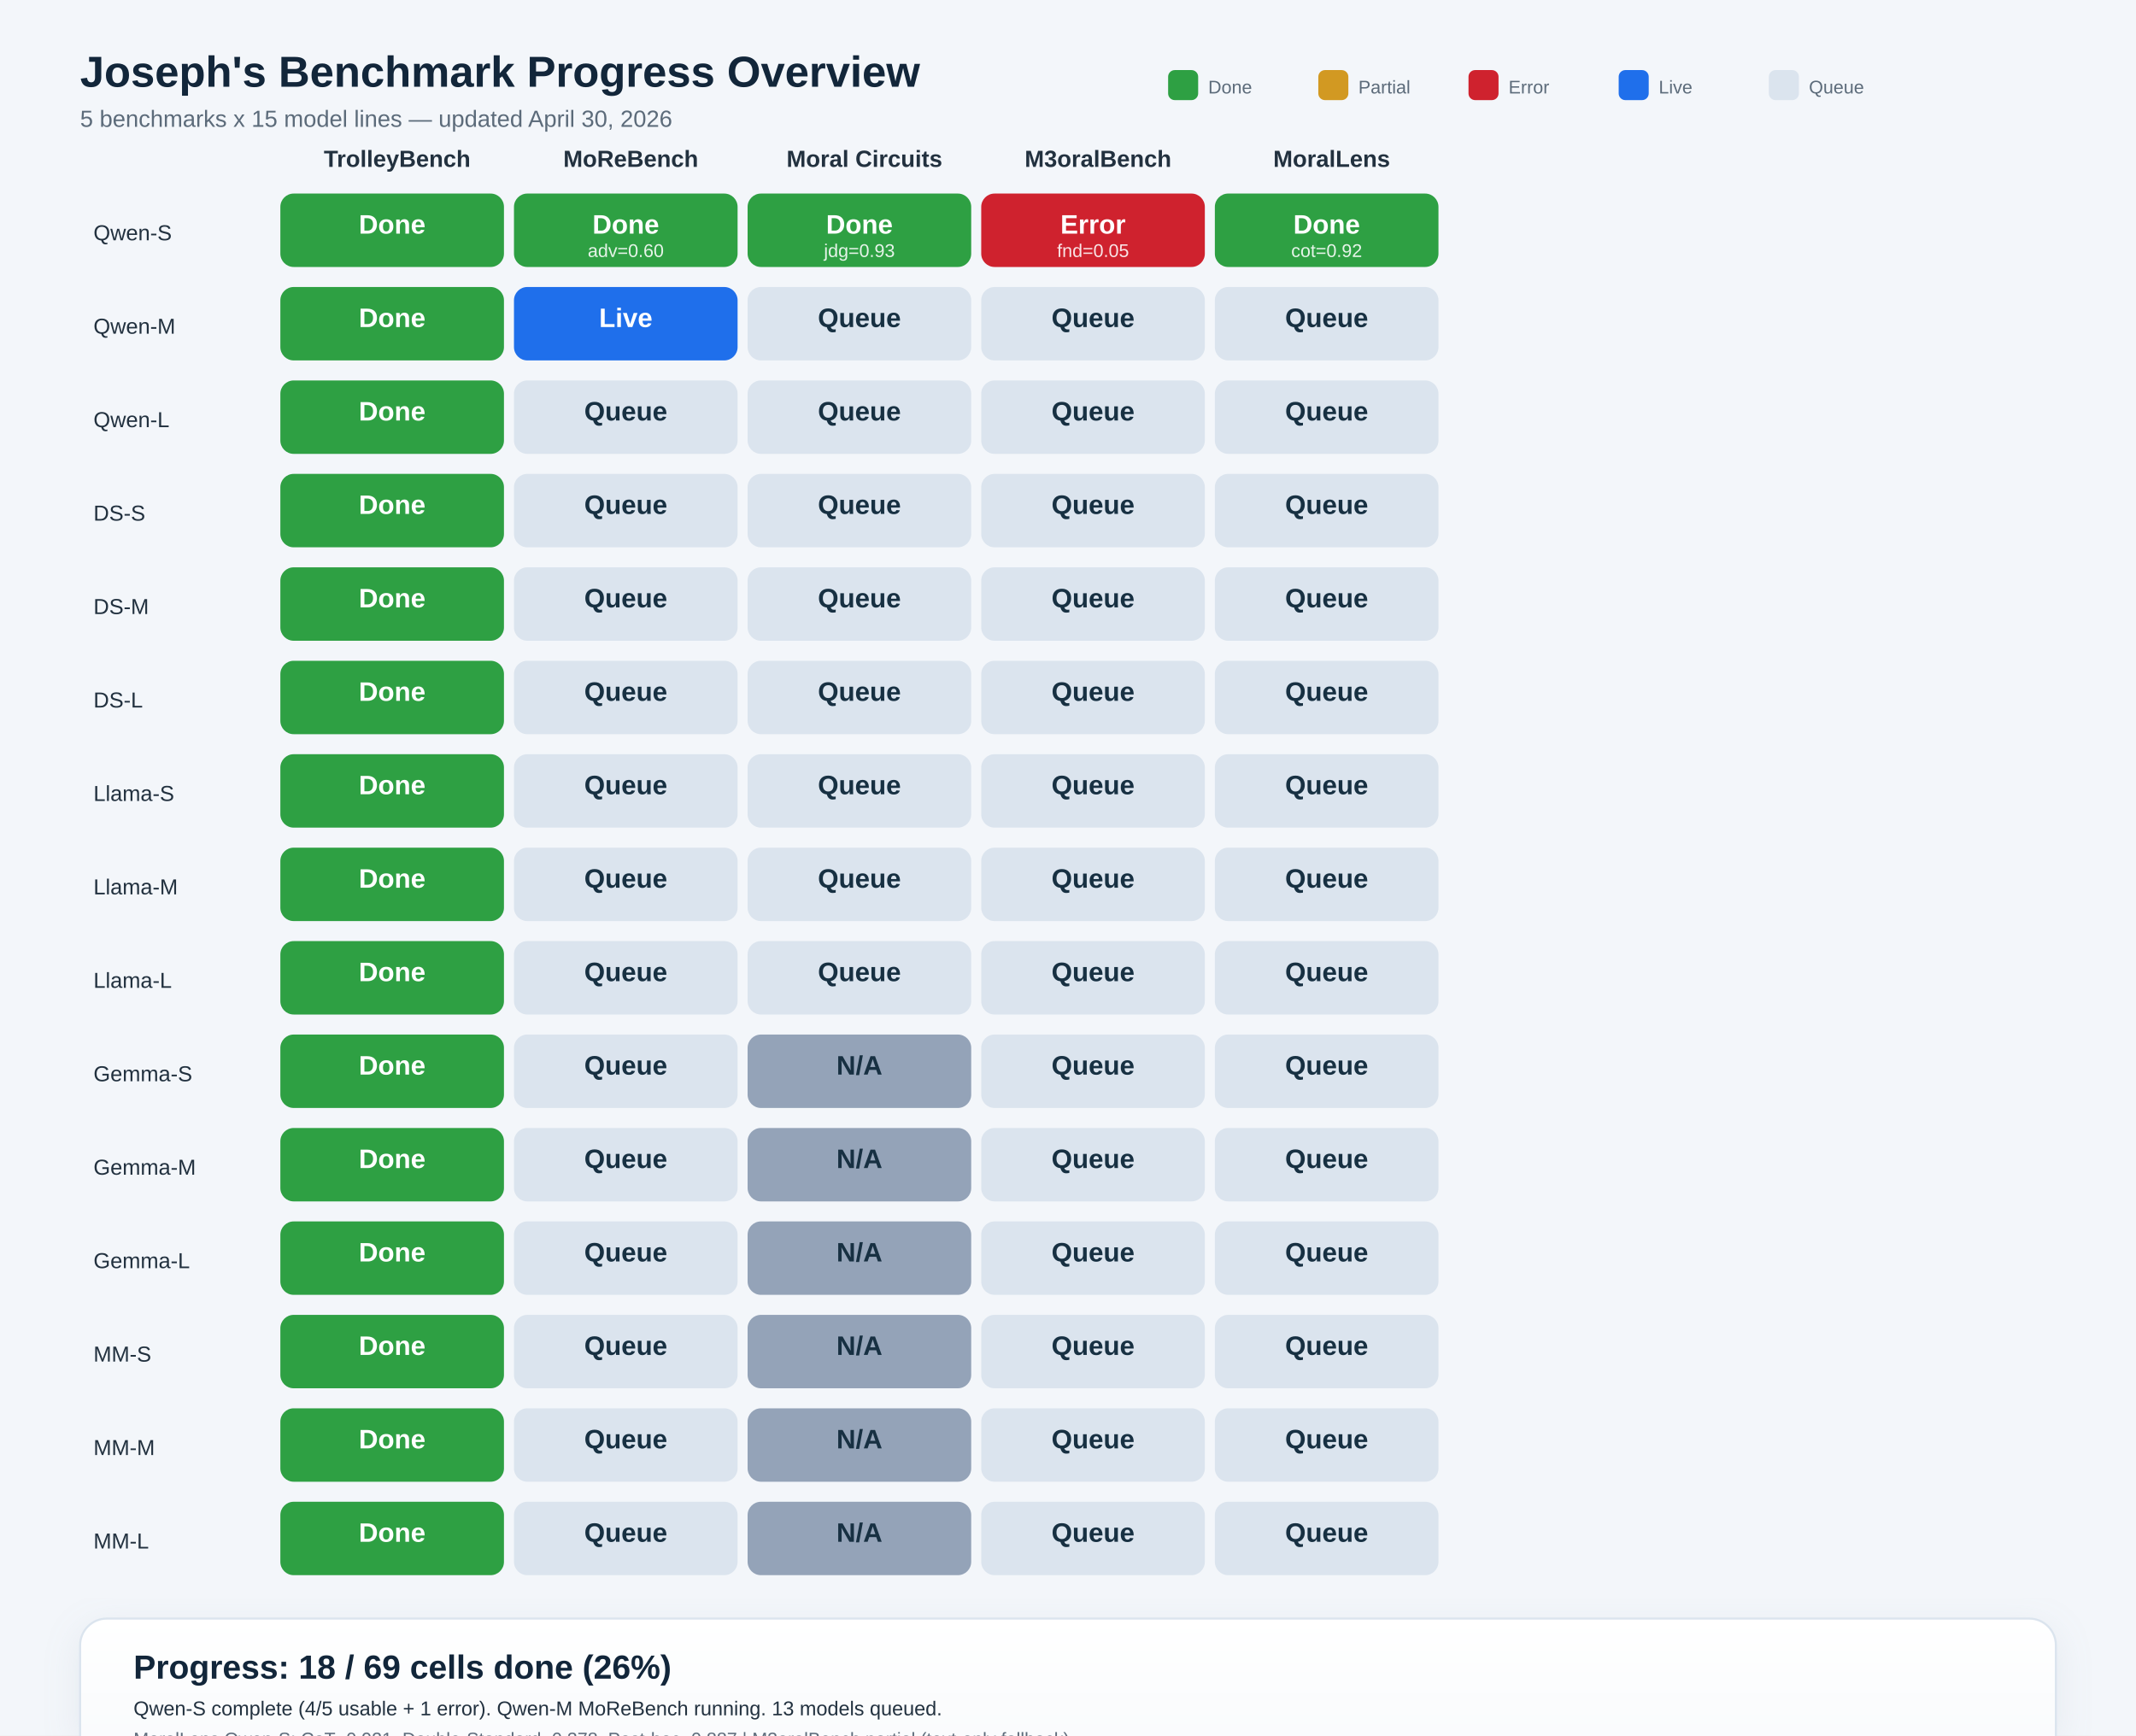
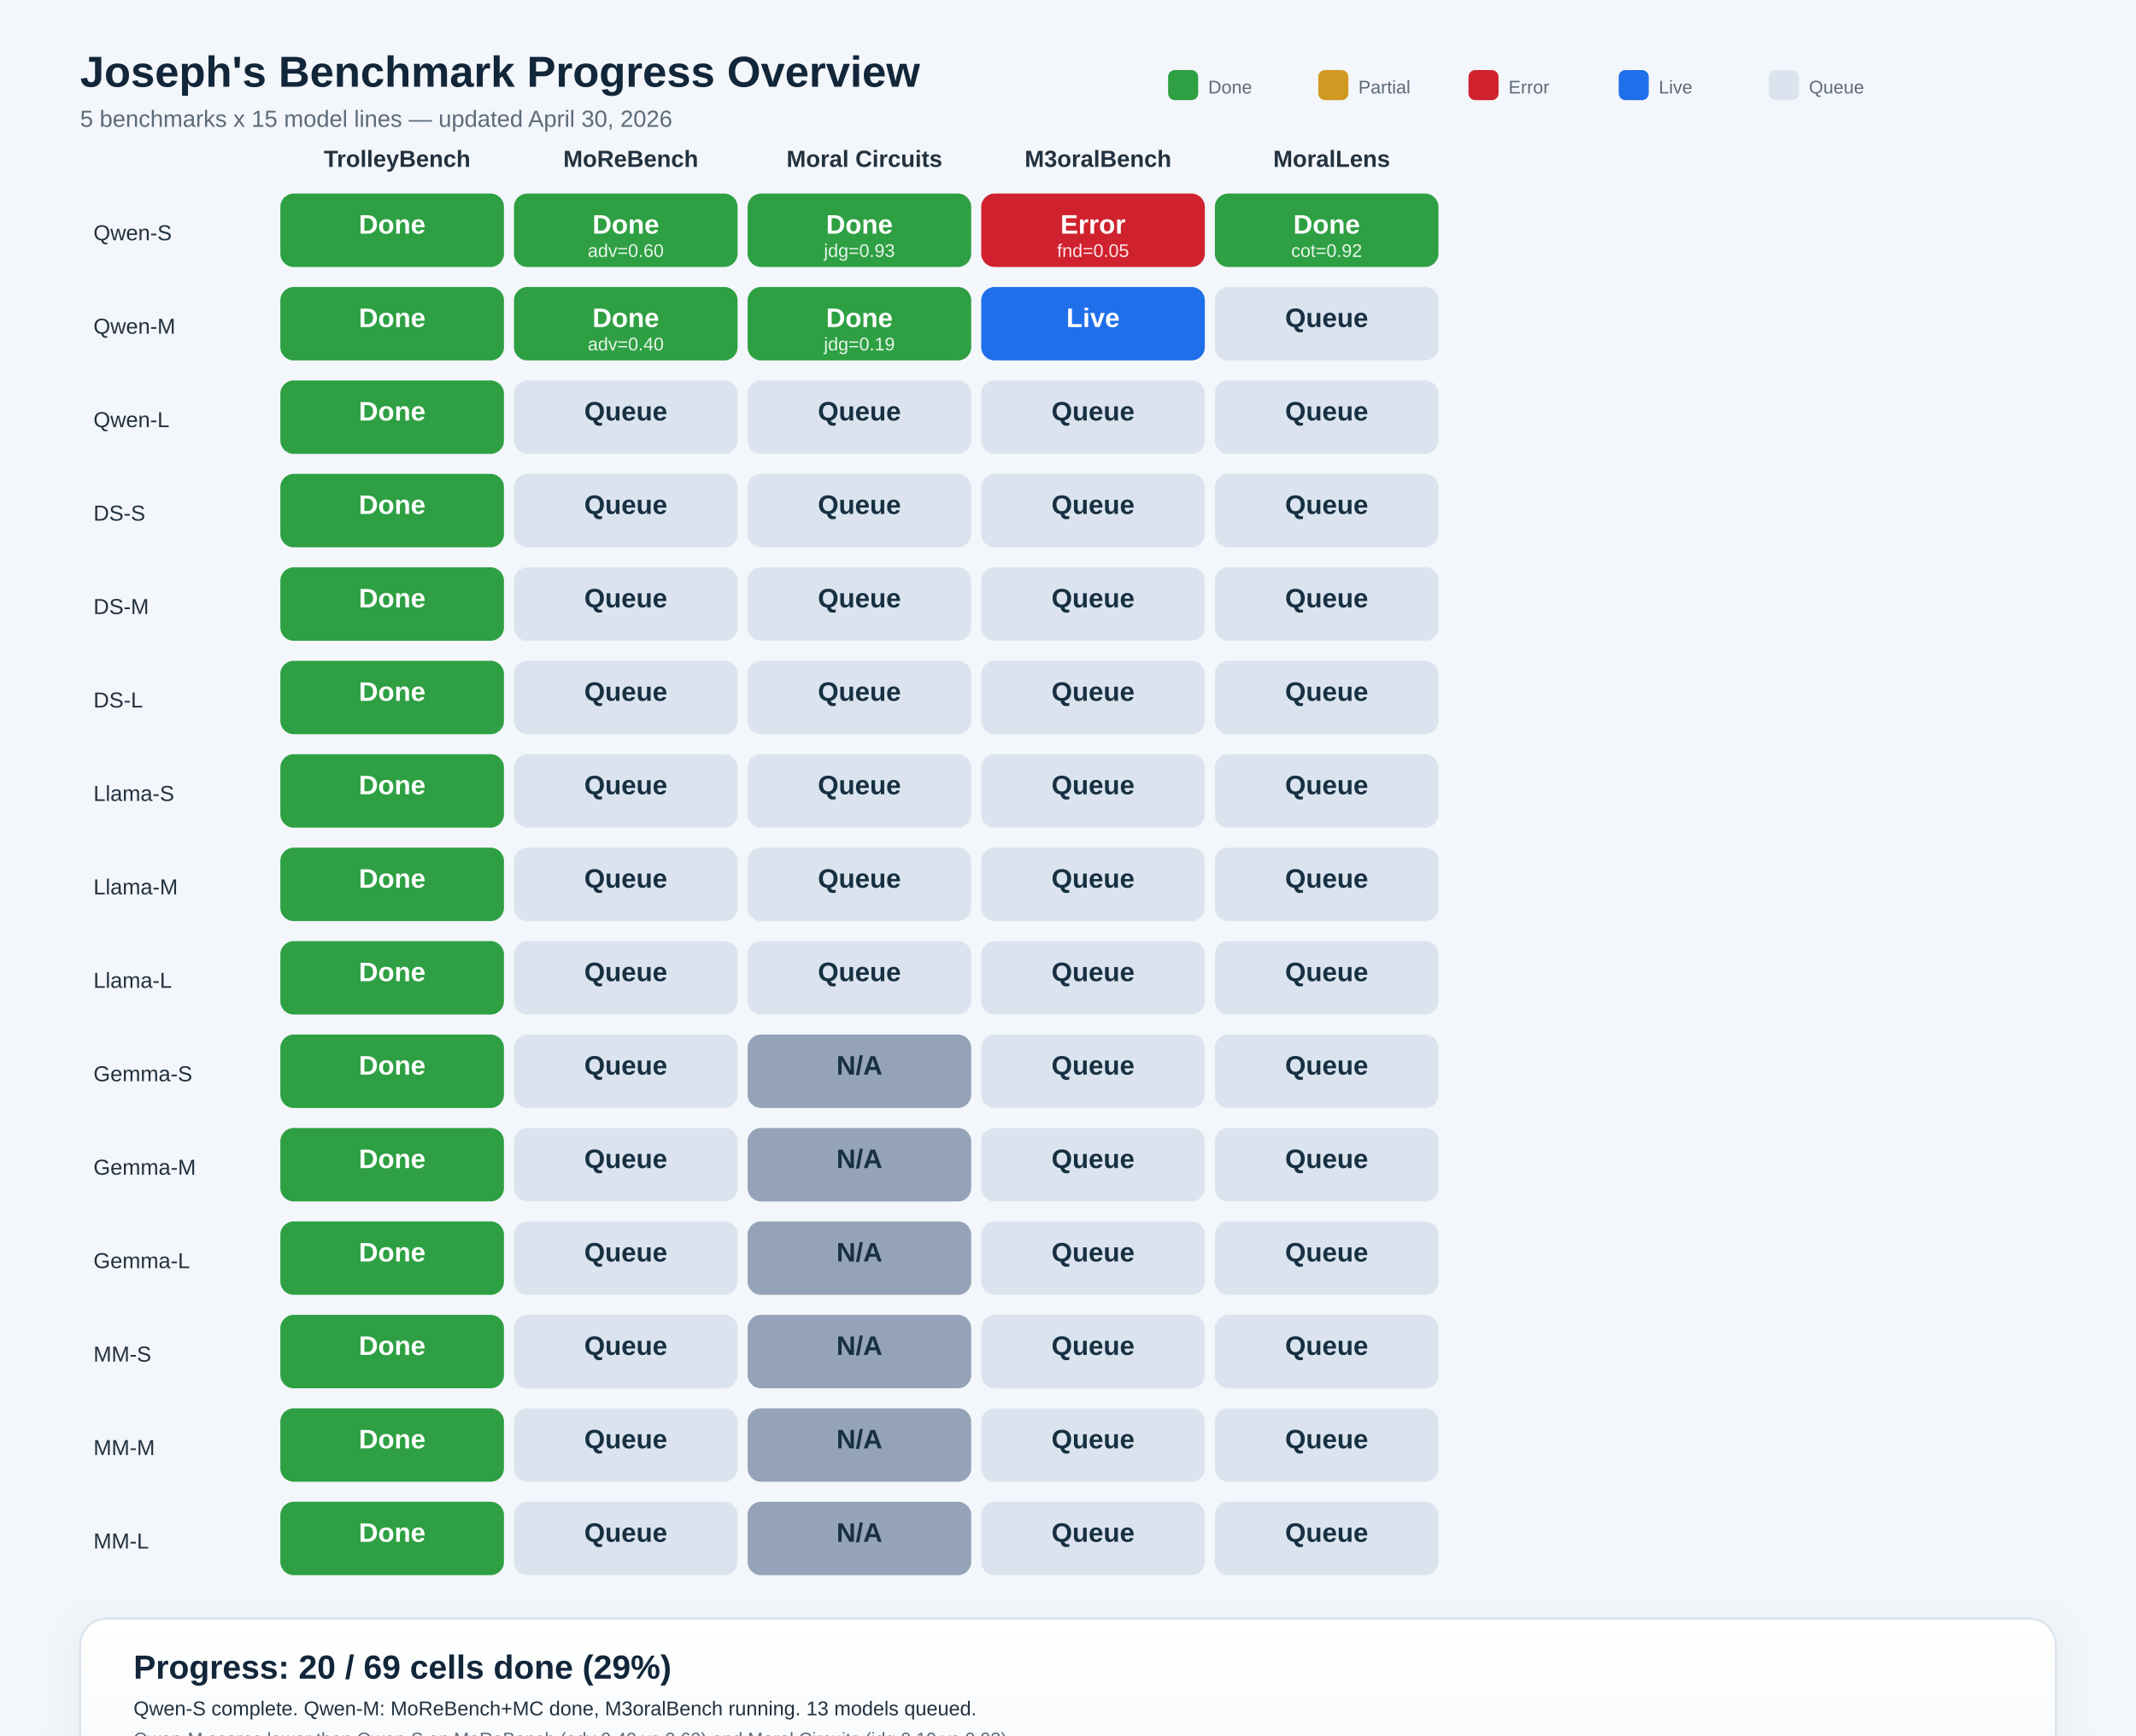
<svg xmlns="http://www.w3.org/2000/svg" width="1280" height="1040" viewBox="0 0 1280 1040" role="img">
  <defs>
    <linearGradient id="panelGradient" x1="0" x2="0" y1="0" y2="1">
      <stop offset="0%" stop-color="#ffffff" />
      <stop offset="100%" stop-color="#f8fafc" />
    </linearGradient>
    <pattern id="diagonalHatch" width="8" height="8" patternUnits="userSpaceOnUse" patternTransform="rotate(45)">
      <line x1="0" y1="0" x2="0" y2="8" stroke="#cdd6e1" stroke-width="3" />
    </pattern>
    <filter id="softShadow" x="-20%" y="-20%" width="140%" height="140%">
      <feDropShadow dx="0" dy="6" stdDeviation="10" flood-color="#9fb0c2" flood-opacity="0.18" />
    </filter>
    <style>
.canvas { fill: #f3f6fa; }
.title { font: 700 26px 'IBM Plex Sans', 'Helvetica Neue', Arial, sans-serif; fill: #12263a; }
.subtitle { font: 400 14px 'IBM Plex Sans', 'Helvetica Neue', Arial, sans-serif; fill: #5c6b7a; }
.axis { font: 600 14px 'IBM Plex Sans', 'Helvetica Neue', Arial, sans-serif; fill: #22313f; }
.label { font: 500 13px 'IBM Plex Sans', 'Helvetica Neue', Arial, sans-serif; fill: #22313f; }
.metric { font: 700 20px 'IBM Plex Sans', 'Helvetica Neue', Arial, sans-serif; fill: #12263a; }
.celltext { font: 700 16px 'IBM Plex Sans', 'Helvetica Neue', Arial, sans-serif; fill: #ffffff; }
.celltext-dark { font: 700 16px 'IBM Plex Sans', 'Helvetica Neue', Arial, sans-serif; fill: #173042; }
.cellsub { font: 500 11px 'IBM Plex Sans', 'Helvetica Neue', Arial, sans-serif; fill: rgba(255,255,255,0.88); }
.cellsub-dark { font: 600 11px 'IBM Plex Sans', 'Helvetica Neue', Arial, sans-serif; fill: #385062; }
.body { font: 500 12px 'IBM Plex Sans', 'Helvetica Neue', Arial, sans-serif; fill: #22313f; }
.small { font: 500 11px 'IBM Plex Sans', 'Helvetica Neue', Arial, sans-serif; fill: #5c6b7a; }
.tiny { font: 600 10px 'IBM Plex Sans', 'Helvetica Neue', Arial, sans-serif; fill: #6b7c8f; letter-spacing: 0.04em; }
.grid { fill: #ffffff; stroke: #d7dee6; stroke-width: 1.25; }
.panel { fill: url(#panelGradient); stroke: #dbe4ee; stroke-width: 1.25; filter: url(#softShadow); }
.subpanel { fill: #ffffff; stroke: #e2e8f0; stroke-width: 1; }
.legend-card { fill: #ffffff; stroke: #dbe4ee; stroke-width: 1; }
.guide { stroke: #d7dee6; stroke-width: 1; stroke-dasharray: 4 6; }
.baseline { stroke: #aab7c6; stroke-width: 1.1; }
.muted-cell { fill: #eef2f7; stroke: #d7dee6; stroke-width: 1; }
.muted-bar { fill: #ecf1f6; stroke: #d7dee6; stroke-width: 1; }
.outline { stroke: rgba(255,255,255,0.9); stroke-width: 1; }
</style>
  </defs>
  <rect class="canvas" width="1280" height="1040" rx="0" />
  <text class="title" x="48" y="52">Joseph's Benchmark Progress Overview</text>
  <text class="subtitle" x="48" y="76">5 benchmarks x 15 model lines — updated April 30, 2026</text>
  <rect x="700" y="42" width="18" height="18" rx="4" fill="#2ea043" />
  <text class="small" x="724" y="56">Done</text>
  <rect x="790" y="42" width="18" height="18" rx="4" fill="#d29922" />
  <text class="small" x="814" y="56">Partial</text>
  <rect x="880" y="42" width="18" height="18" rx="4" fill="#cf222e" />
  <text class="small" x="904" y="56">Error</text>
  <rect x="970" y="42" width="18" height="18" rx="4" fill="#1f6feb" />
  <text class="small" x="994" y="56">Live</text>
  <rect x="1060" y="42" width="18" height="18" rx="4" fill="#dbe4ee" />
  <text class="small" x="1084" y="56">Queue</text>
  <text class="axis" x="238" y="100" text-anchor="middle">TrolleyBench</text>
  <text class="axis" x="378" y="100" text-anchor="middle">MoReBench</text>
  <text class="axis" x="518" y="100" text-anchor="middle">Moral Circuits</text>
  <text class="axis" x="658" y="100" text-anchor="middle">M3oralBench</text>
  <text class="axis" x="798" y="100" text-anchor="middle">MoralLens</text>
  <text class="label" x="56" y="144">Qwen-S</text>
  <rect x="168" y="116" width="134" height="44" rx="8" fill="#2ea043" />
  <text class="celltext" x="235" y="140" text-anchor="middle">Done</text>
  <rect x="308" y="116" width="134" height="44" rx="8" fill="#2ea043" />
  <text class="celltext" x="375" y="140" text-anchor="middle">Done</text>
  <text class="cellsub" x="375" y="154" text-anchor="middle">adv=0.60</text>
  <rect x="448" y="116" width="134" height="44" rx="8" fill="#2ea043" />
  <text class="celltext" x="515" y="140" text-anchor="middle">Done</text>
  <text class="cellsub" x="515" y="154" text-anchor="middle">jdg=0.93</text>
  <rect x="588" y="116" width="134" height="44" rx="8" fill="#cf222e" />
  <text class="celltext" x="655" y="140" text-anchor="middle">Error</text>
  <text class="cellsub" x="655" y="154" text-anchor="middle">fnd=0.05</text>
  <rect x="728" y="116" width="134" height="44" rx="8" fill="#2ea043" />
  <text class="celltext" x="795" y="140" text-anchor="middle">Done</text>
  <text class="cellsub" x="795" y="154" text-anchor="middle">cot=0.92</text>
  <text class="label" x="56" y="200">Qwen-M</text>
  <rect x="168" y="172" width="134" height="44" rx="8" fill="#2ea043" />
  <text class="celltext" x="235" y="196" text-anchor="middle">Done</text>
-   <rect x="308" y="172" width="134" height="44" rx="8" fill="#1f6feb" />
-   <text class="celltext" x="375" y="196" text-anchor="middle">Live</text>
-   <rect x="448" y="172" width="134" height="44" rx="8" fill="#dbe4ee" />
-   <text class="celltext-dark" x="515" y="196" text-anchor="middle">Queue</text>
-   <rect x="588" y="172" width="134" height="44" rx="8" fill="#dbe4ee" />
-   <text class="celltext-dark" x="655" y="196" text-anchor="middle">Queue</text>
+   <rect x="308" y="172" width="134" height="44" rx="8" fill="#2ea043" />
+   <text class="celltext" x="375" y="196" text-anchor="middle">Done</text>
+   <text class="cellsub" x="375" y="210" text-anchor="middle">adv=0.40</text>
+   <rect x="448" y="172" width="134" height="44" rx="8" fill="#2ea043" />
+   <text class="celltext" x="515" y="196" text-anchor="middle">Done</text>
+   <text class="cellsub" x="515" y="210" text-anchor="middle">jdg=0.19</text>
+   <rect x="588" y="172" width="134" height="44" rx="8" fill="#1f6feb" />
+   <text class="celltext" x="655" y="196" text-anchor="middle">Live</text>
  <rect x="728" y="172" width="134" height="44" rx="8" fill="#dbe4ee" />
  <text class="celltext-dark" x="795" y="196" text-anchor="middle">Queue</text>
  <text class="label" x="56" y="256">Qwen-L</text>
  <rect x="168" y="228" width="134" height="44" rx="8" fill="#2ea043" />
  <text class="celltext" x="235" y="252" text-anchor="middle">Done</text>
  <rect x="308" y="228" width="134" height="44" rx="8" fill="#dbe4ee" />
  <text class="celltext-dark" x="375" y="252" text-anchor="middle">Queue</text>
  <rect x="448" y="228" width="134" height="44" rx="8" fill="#dbe4ee" />
  <text class="celltext-dark" x="515" y="252" text-anchor="middle">Queue</text>
  <rect x="588" y="228" width="134" height="44" rx="8" fill="#dbe4ee" />
  <text class="celltext-dark" x="655" y="252" text-anchor="middle">Queue</text>
  <rect x="728" y="228" width="134" height="44" rx="8" fill="#dbe4ee" />
  <text class="celltext-dark" x="795" y="252" text-anchor="middle">Queue</text>
  <text class="label" x="56" y="312">DS-S</text>
  <rect x="168" y="284" width="134" height="44" rx="8" fill="#2ea043" />
  <text class="celltext" x="235" y="308" text-anchor="middle">Done</text>
  <rect x="308" y="284" width="134" height="44" rx="8" fill="#dbe4ee" />
  <text class="celltext-dark" x="375" y="308" text-anchor="middle">Queue</text>
  <rect x="448" y="284" width="134" height="44" rx="8" fill="#dbe4ee" />
  <text class="celltext-dark" x="515" y="308" text-anchor="middle">Queue</text>
  <rect x="588" y="284" width="134" height="44" rx="8" fill="#dbe4ee" />
  <text class="celltext-dark" x="655" y="308" text-anchor="middle">Queue</text>
  <rect x="728" y="284" width="134" height="44" rx="8" fill="#dbe4ee" />
  <text class="celltext-dark" x="795" y="308" text-anchor="middle">Queue</text>
  <text class="label" x="56" y="368">DS-M</text>
  <rect x="168" y="340" width="134" height="44" rx="8" fill="#2ea043" />
  <text class="celltext" x="235" y="364" text-anchor="middle">Done</text>
  <rect x="308" y="340" width="134" height="44" rx="8" fill="#dbe4ee" />
  <text class="celltext-dark" x="375" y="364" text-anchor="middle">Queue</text>
  <rect x="448" y="340" width="134" height="44" rx="8" fill="#dbe4ee" />
  <text class="celltext-dark" x="515" y="364" text-anchor="middle">Queue</text>
  <rect x="588" y="340" width="134" height="44" rx="8" fill="#dbe4ee" />
  <text class="celltext-dark" x="655" y="364" text-anchor="middle">Queue</text>
  <rect x="728" y="340" width="134" height="44" rx="8" fill="#dbe4ee" />
  <text class="celltext-dark" x="795" y="364" text-anchor="middle">Queue</text>
  <text class="label" x="56" y="424">DS-L</text>
  <rect x="168" y="396" width="134" height="44" rx="8" fill="#2ea043" />
  <text class="celltext" x="235" y="420" text-anchor="middle">Done</text>
  <rect x="308" y="396" width="134" height="44" rx="8" fill="#dbe4ee" />
  <text class="celltext-dark" x="375" y="420" text-anchor="middle">Queue</text>
  <rect x="448" y="396" width="134" height="44" rx="8" fill="#dbe4ee" />
  <text class="celltext-dark" x="515" y="420" text-anchor="middle">Queue</text>
  <rect x="588" y="396" width="134" height="44" rx="8" fill="#dbe4ee" />
  <text class="celltext-dark" x="655" y="420" text-anchor="middle">Queue</text>
  <rect x="728" y="396" width="134" height="44" rx="8" fill="#dbe4ee" />
  <text class="celltext-dark" x="795" y="420" text-anchor="middle">Queue</text>
  <text class="label" x="56" y="480">Llama-S</text>
  <rect x="168" y="452" width="134" height="44" rx="8" fill="#2ea043" />
  <text class="celltext" x="235" y="476" text-anchor="middle">Done</text>
  <rect x="308" y="452" width="134" height="44" rx="8" fill="#dbe4ee" />
  <text class="celltext-dark" x="375" y="476" text-anchor="middle">Queue</text>
  <rect x="448" y="452" width="134" height="44" rx="8" fill="#dbe4ee" />
  <text class="celltext-dark" x="515" y="476" text-anchor="middle">Queue</text>
  <rect x="588" y="452" width="134" height="44" rx="8" fill="#dbe4ee" />
  <text class="celltext-dark" x="655" y="476" text-anchor="middle">Queue</text>
  <rect x="728" y="452" width="134" height="44" rx="8" fill="#dbe4ee" />
  <text class="celltext-dark" x="795" y="476" text-anchor="middle">Queue</text>
  <text class="label" x="56" y="536">Llama-M</text>
  <rect x="168" y="508" width="134" height="44" rx="8" fill="#2ea043" />
  <text class="celltext" x="235" y="532" text-anchor="middle">Done</text>
  <rect x="308" y="508" width="134" height="44" rx="8" fill="#dbe4ee" />
  <text class="celltext-dark" x="375" y="532" text-anchor="middle">Queue</text>
  <rect x="448" y="508" width="134" height="44" rx="8" fill="#dbe4ee" />
  <text class="celltext-dark" x="515" y="532" text-anchor="middle">Queue</text>
  <rect x="588" y="508" width="134" height="44" rx="8" fill="#dbe4ee" />
  <text class="celltext-dark" x="655" y="532" text-anchor="middle">Queue</text>
  <rect x="728" y="508" width="134" height="44" rx="8" fill="#dbe4ee" />
  <text class="celltext-dark" x="795" y="532" text-anchor="middle">Queue</text>
  <text class="label" x="56" y="592">Llama-L</text>
  <rect x="168" y="564" width="134" height="44" rx="8" fill="#2ea043" />
  <text class="celltext" x="235" y="588" text-anchor="middle">Done</text>
  <rect x="308" y="564" width="134" height="44" rx="8" fill="#dbe4ee" />
  <text class="celltext-dark" x="375" y="588" text-anchor="middle">Queue</text>
  <rect x="448" y="564" width="134" height="44" rx="8" fill="#dbe4ee" />
  <text class="celltext-dark" x="515" y="588" text-anchor="middle">Queue</text>
  <rect x="588" y="564" width="134" height="44" rx="8" fill="#dbe4ee" />
  <text class="celltext-dark" x="655" y="588" text-anchor="middle">Queue</text>
  <rect x="728" y="564" width="134" height="44" rx="8" fill="#dbe4ee" />
  <text class="celltext-dark" x="795" y="588" text-anchor="middle">Queue</text>
  <text class="label" x="56" y="648">Gemma-S</text>
  <rect x="168" y="620" width="134" height="44" rx="8" fill="#2ea043" />
  <text class="celltext" x="235" y="644" text-anchor="middle">Done</text>
  <rect x="308" y="620" width="134" height="44" rx="8" fill="#dbe4ee" />
  <text class="celltext-dark" x="375" y="644" text-anchor="middle">Queue</text>
  <rect x="448" y="620" width="134" height="44" rx="8" fill="#94a3b8" />
  <text class="celltext-dark" x="515" y="644" text-anchor="middle">N/A</text>
  <rect x="588" y="620" width="134" height="44" rx="8" fill="#dbe4ee" />
  <text class="celltext-dark" x="655" y="644" text-anchor="middle">Queue</text>
  <rect x="728" y="620" width="134" height="44" rx="8" fill="#dbe4ee" />
  <text class="celltext-dark" x="795" y="644" text-anchor="middle">Queue</text>
  <text class="label" x="56" y="704">Gemma-M</text>
  <rect x="168" y="676" width="134" height="44" rx="8" fill="#2ea043" />
  <text class="celltext" x="235" y="700" text-anchor="middle">Done</text>
  <rect x="308" y="676" width="134" height="44" rx="8" fill="#dbe4ee" />
  <text class="celltext-dark" x="375" y="700" text-anchor="middle">Queue</text>
  <rect x="448" y="676" width="134" height="44" rx="8" fill="#94a3b8" />
  <text class="celltext-dark" x="515" y="700" text-anchor="middle">N/A</text>
  <rect x="588" y="676" width="134" height="44" rx="8" fill="#dbe4ee" />
  <text class="celltext-dark" x="655" y="700" text-anchor="middle">Queue</text>
  <rect x="728" y="676" width="134" height="44" rx="8" fill="#dbe4ee" />
  <text class="celltext-dark" x="795" y="700" text-anchor="middle">Queue</text>
  <text class="label" x="56" y="760">Gemma-L</text>
  <rect x="168" y="732" width="134" height="44" rx="8" fill="#2ea043" />
  <text class="celltext" x="235" y="756" text-anchor="middle">Done</text>
  <rect x="308" y="732" width="134" height="44" rx="8" fill="#dbe4ee" />
  <text class="celltext-dark" x="375" y="756" text-anchor="middle">Queue</text>
  <rect x="448" y="732" width="134" height="44" rx="8" fill="#94a3b8" />
  <text class="celltext-dark" x="515" y="756" text-anchor="middle">N/A</text>
  <rect x="588" y="732" width="134" height="44" rx="8" fill="#dbe4ee" />
  <text class="celltext-dark" x="655" y="756" text-anchor="middle">Queue</text>
  <rect x="728" y="732" width="134" height="44" rx="8" fill="#dbe4ee" />
  <text class="celltext-dark" x="795" y="756" text-anchor="middle">Queue</text>
  <text class="label" x="56" y="816">MM-S</text>
  <rect x="168" y="788" width="134" height="44" rx="8" fill="#2ea043" />
  <text class="celltext" x="235" y="812" text-anchor="middle">Done</text>
  <rect x="308" y="788" width="134" height="44" rx="8" fill="#dbe4ee" />
  <text class="celltext-dark" x="375" y="812" text-anchor="middle">Queue</text>
  <rect x="448" y="788" width="134" height="44" rx="8" fill="#94a3b8" />
  <text class="celltext-dark" x="515" y="812" text-anchor="middle">N/A</text>
  <rect x="588" y="788" width="134" height="44" rx="8" fill="#dbe4ee" />
  <text class="celltext-dark" x="655" y="812" text-anchor="middle">Queue</text>
  <rect x="728" y="788" width="134" height="44" rx="8" fill="#dbe4ee" />
  <text class="celltext-dark" x="795" y="812" text-anchor="middle">Queue</text>
  <text class="label" x="56" y="872">MM-M</text>
  <rect x="168" y="844" width="134" height="44" rx="8" fill="#2ea043" />
  <text class="celltext" x="235" y="868" text-anchor="middle">Done</text>
  <rect x="308" y="844" width="134" height="44" rx="8" fill="#dbe4ee" />
  <text class="celltext-dark" x="375" y="868" text-anchor="middle">Queue</text>
  <rect x="448" y="844" width="134" height="44" rx="8" fill="#94a3b8" />
  <text class="celltext-dark" x="515" y="868" text-anchor="middle">N/A</text>
  <rect x="588" y="844" width="134" height="44" rx="8" fill="#dbe4ee" />
  <text class="celltext-dark" x="655" y="868" text-anchor="middle">Queue</text>
  <rect x="728" y="844" width="134" height="44" rx="8" fill="#dbe4ee" />
  <text class="celltext-dark" x="795" y="868" text-anchor="middle">Queue</text>
  <text class="label" x="56" y="928">MM-L</text>
  <rect x="168" y="900" width="134" height="44" rx="8" fill="#2ea043" />
  <text class="celltext" x="235" y="924" text-anchor="middle">Done</text>
  <rect x="308" y="900" width="134" height="44" rx="8" fill="#dbe4ee" />
  <text class="celltext-dark" x="375" y="924" text-anchor="middle">Queue</text>
  <rect x="448" y="900" width="134" height="44" rx="8" fill="#94a3b8" />
  <text class="celltext-dark" x="515" y="924" text-anchor="middle">N/A</text>
  <rect x="588" y="900" width="134" height="44" rx="8" fill="#dbe4ee" />
  <text class="celltext-dark" x="655" y="924" text-anchor="middle">Queue</text>
  <rect x="728" y="900" width="134" height="44" rx="8" fill="#dbe4ee" />
  <text class="celltext-dark" x="795" y="924" text-anchor="middle">Queue</text>
  <rect class="panel" x="48" y="970" width="1184" height="90" rx="16" />
-   <text class="metric" x="80" y="1006">Progress: 18 / 69 cells done (26%)</text>
-   <text class="body" x="80" y="1028">Qwen-S complete (4/5 usable + 1 error). Qwen-M MoReBench running. 13 models queued.</text>
-   <text class="small" x="80" y="1046">MoralLens Qwen-S: CoT=0.921, Double-Standard=0.378, Post-hoc=0.887 | M3oralBench partial (text-only fallback)</text>
+   <text class="metric" x="80" y="1006">Progress: 20 / 69 cells done (29%)</text>
+   <text class="body" x="80" y="1028">Qwen-S complete. Qwen-M: MoReBench+MC done, M3oralBench running. 13 models queued.</text>
+   <text class="small" x="80" y="1046">Qwen-M scores lower than Qwen-S on MoReBench (adv 0.40 vs 0.60) and Moral Circuits (jdg 0.19 vs 0.93)</text>
</svg>
